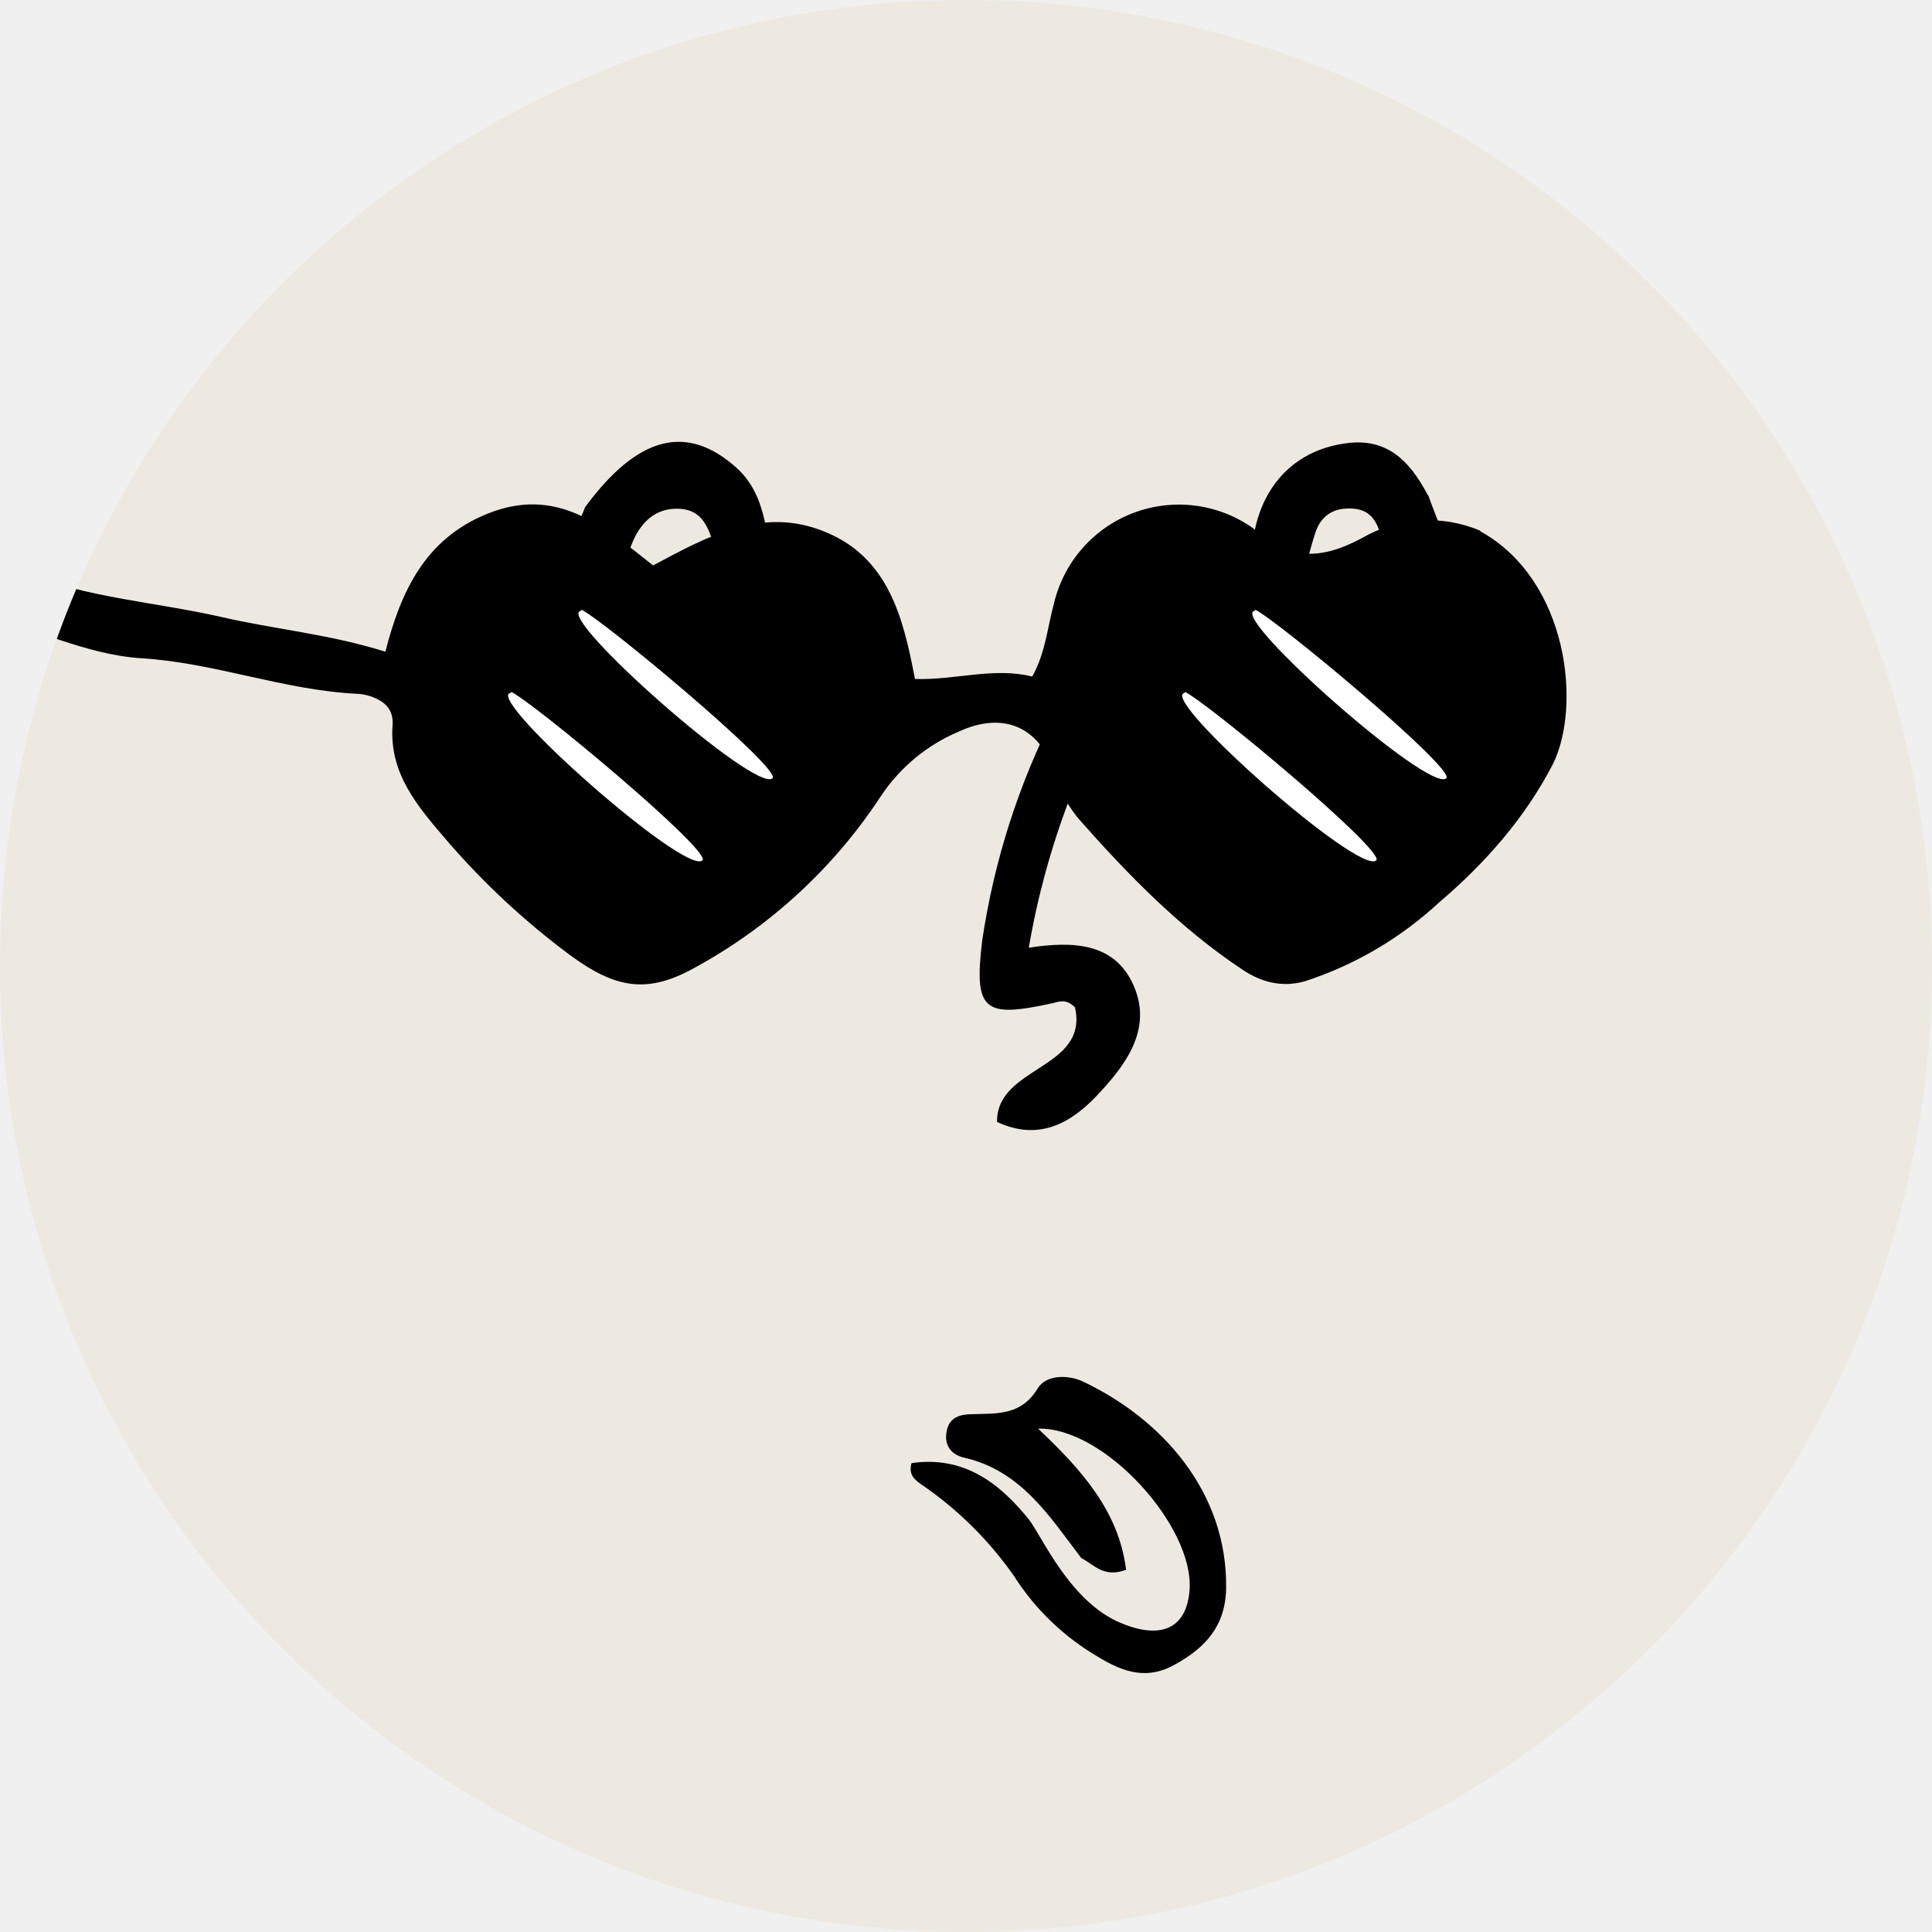
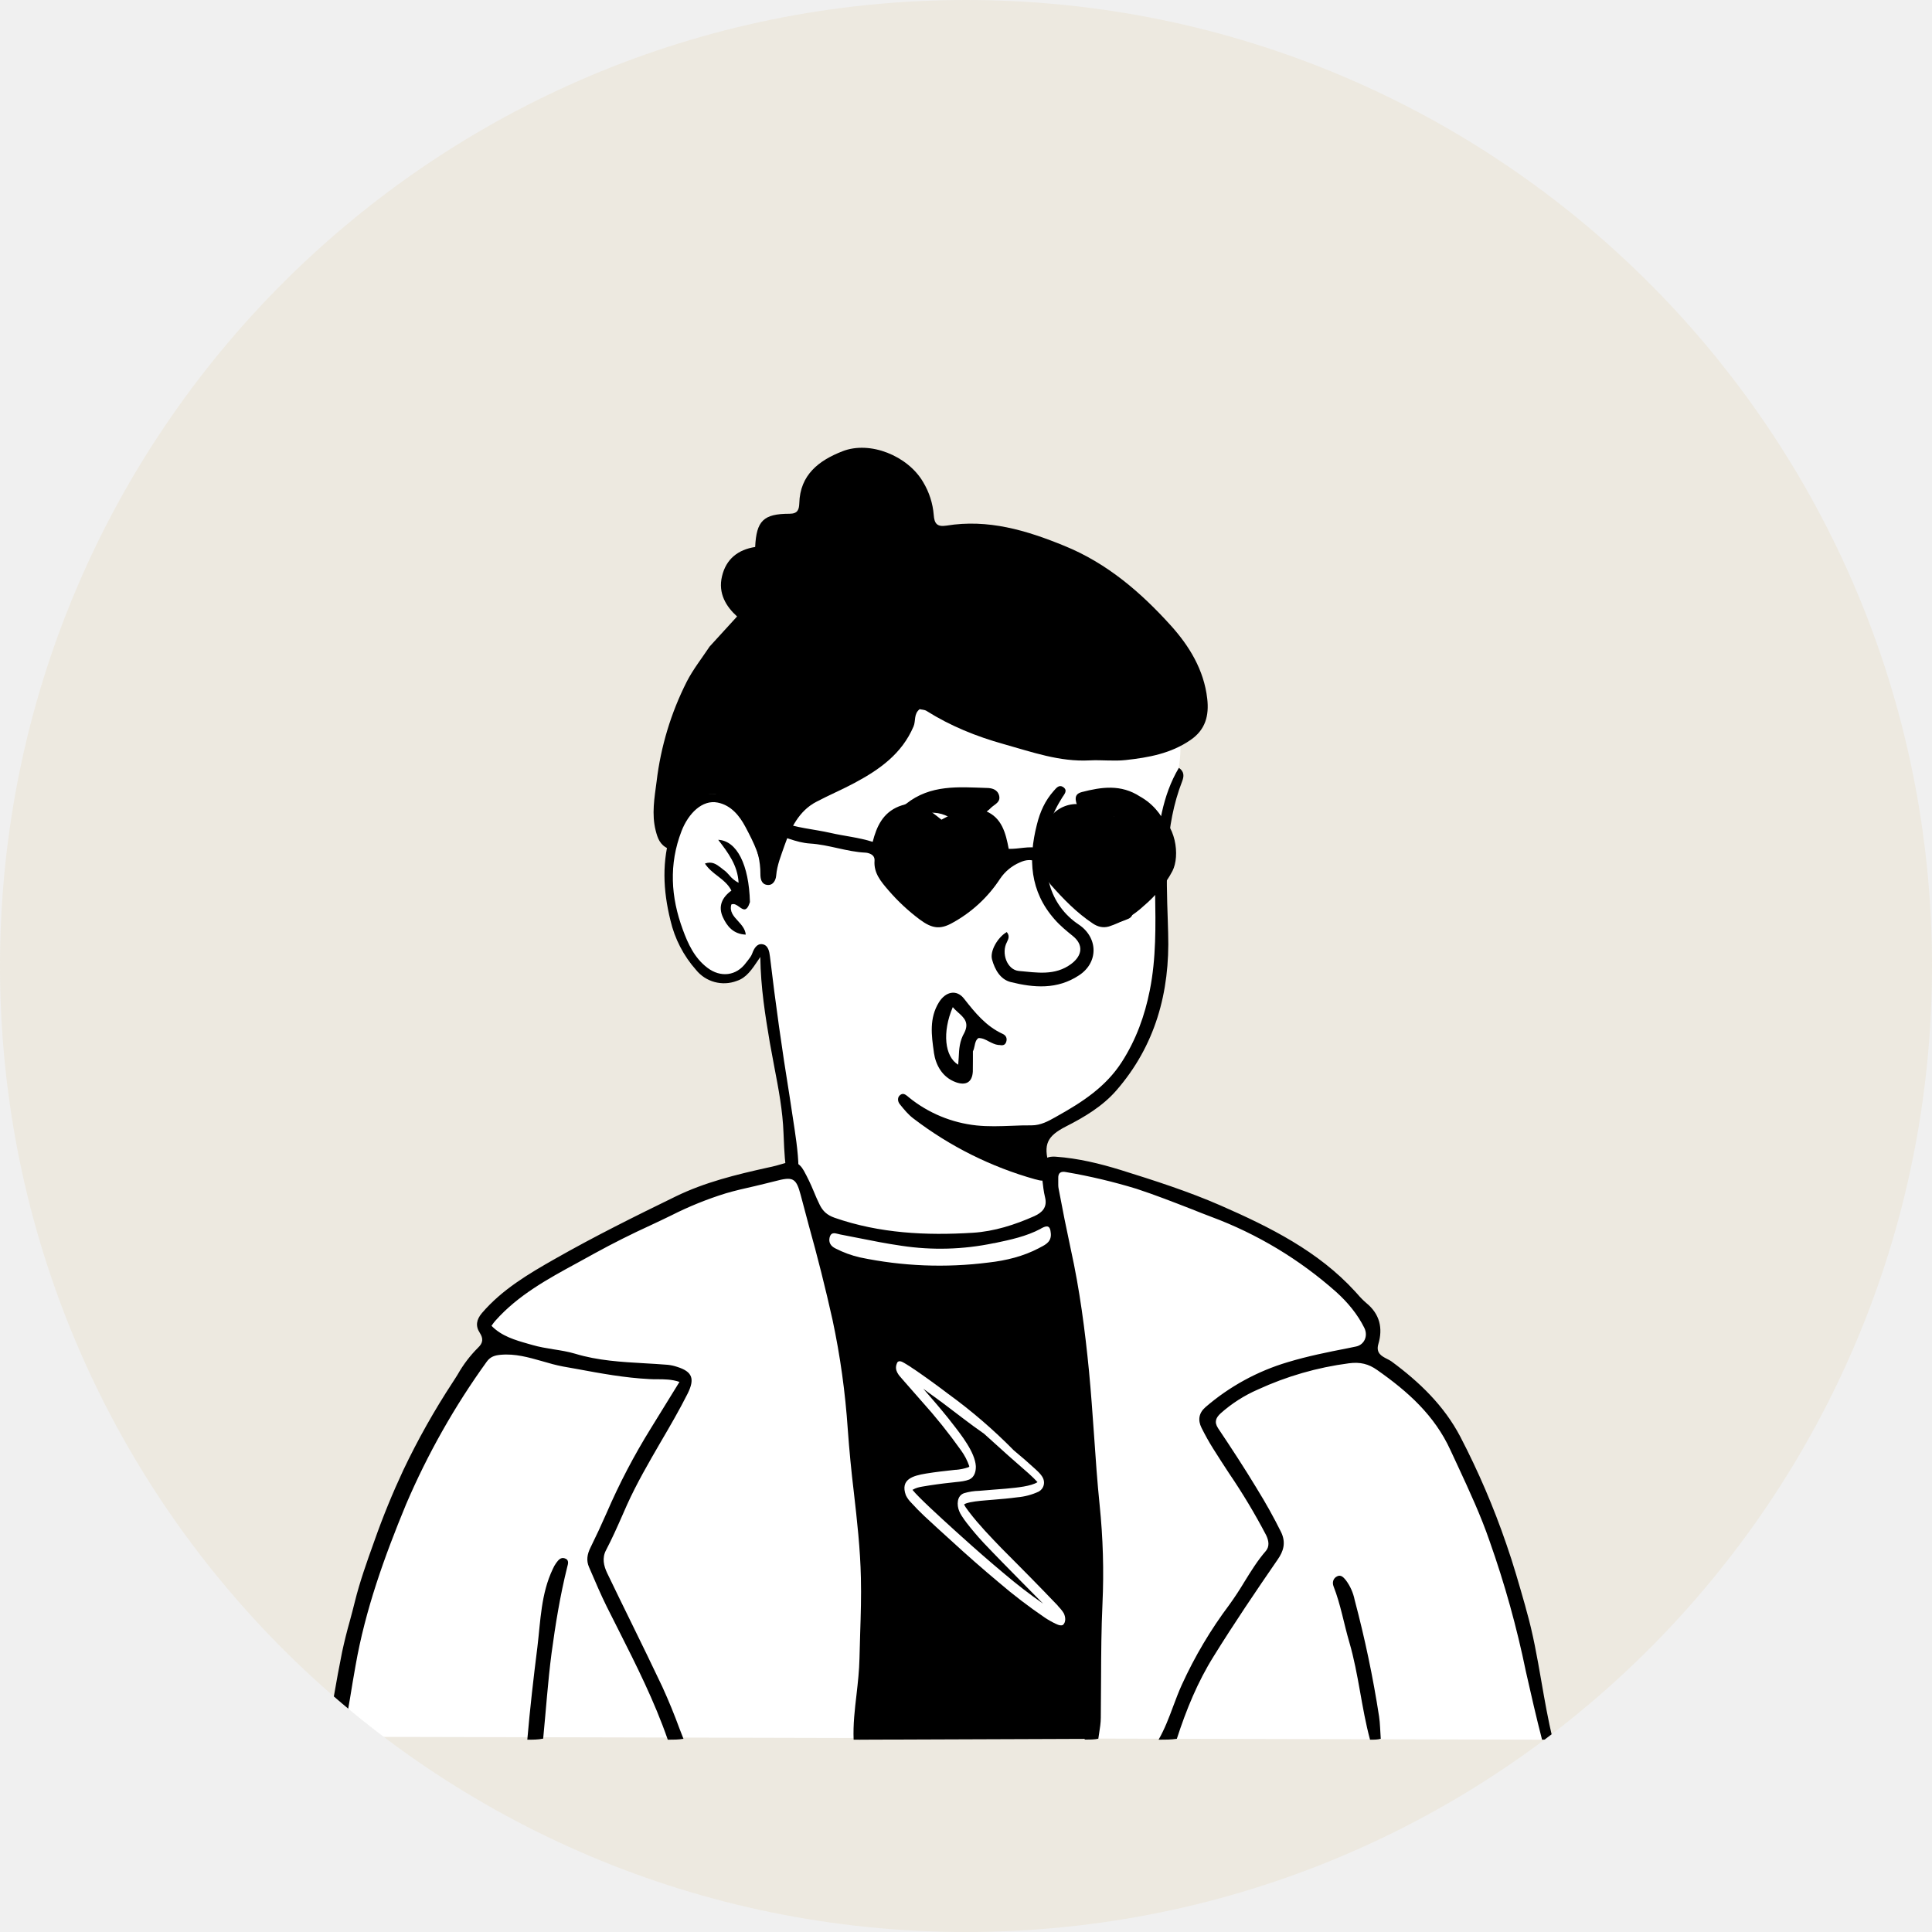
- <svg xmlns="http://www.w3.org/2000/svg" viewBox="0 0 560 560" fill="none" shape-rendering="auto" width="128" height="128">
+ <svg xmlns="http://www.w3.org/2000/svg" viewBox="0 0 1744 1744" fill="none" shape-rendering="auto" width="160" height="160">
  <mask id="viewboxMask">
-     <rect width="560" height="560" rx="280" ry="280" x="0" y="0" fill="#fff" />
+     <rect width="1744" height="1744" rx="872" ry="872" x="0" y="0" fill="#fff" />
  </mask>
  <g mask="url(#viewboxMask)">
-     <rect fill="#EDE9E0" width="560" height="560" x="0" y="0" />
-     <g transform="translate(136 328)">
-       <path d="M177.4 123.6c-9.2-12.1-17.5-25.4-34-29.1-3.8-.9-5.8-3.7-5-7.6.7-4.3 4.2-5 7.7-5 7.2-.2 14 .3 18.7-7.5 2.4-3.9 8.7-4 13-2 22.9 10.8 42 32 41.6 60-.2 11-6.1 17.2-14.7 22-7.9 4.5-14.7 2.6-22.5-2.2a71.7 71.7 0 0 1-24.3-23.4 105 105 0 0 0-27.1-26.7c-1.7-1.3-3.5-2.6-2.6-6 15-2.2 25.4 5.6 34 16.3 3.8 4.8 11.8 23.8 26.6 30 11.1 4.7 19.1 2.2 20-9.5 1.4-18.4-24.7-47.3-43.9-46.8 12.7 12 23.4 24 25.5 40.9-6.5 2.5-9.4-1.6-13-3.4Z" fill="#000" />
-     </g>
-     <g transform="translate(246 125)">
-       <path d="M59.8 81.5c4.5-7.8 8-15.1 12.7-21.7 3-4.2 8-7.4 13-3.1 4.9 4 0 7.2-2 10.7a227.9 227.9 0 0 0-31.3 82.3c13-2 25-1.4 30.4 11 5.6 12.7-2.5 23.2-10.6 31.8-7.3 7.7-16.6 13.5-29 7.7C42.8 184 69.6 185 65.6 167c-2.6-2.6-4.5-1.7-6.6-1.2-19.7 4.3-22.8 2.4-20.3-18.2a214.6 214.6 0 0 1 21.1-66Z" fill="#000" />
-     </g>
-     <g transform="translate(-45 137)">
-       <path d="M409.2 75.7c13.1.3 25.4 1 37.7 2.5 3 .3 4.9 3.3 5 6.6 0 3.4-1.8 5.7-4.8 7-11.1 4.9-22 8.3-33.7.2-6.5-4.4-8.9-8.6-4.2-16.3ZM254.7 78.4c6.2 3.3 5.2 7 2.1 10.8-6.5 8-28.2 10-36.4 3.5-4.7-3.8-7.3-8.6-4.4-14.4 3-6 8.2-5 13-2.5 8 4 16.4 3 25.7 2.6Z" fill="#000" />
-     </g>
-     <g transform="translate(-45 137)">
-       <path d="M474.1 17C499.7 31.2 503.5 68 495 84.7c-8 15.4-19.5 28.5-32.9 39.9a104.9 104.9 0 0 1-38.8 22.8c-7 2-13 .1-18.1-3.3-18.1-12-33.2-27.5-47.5-43.7-3-3.6-5.3-7.7-6.6-12.3-4.3-14.2-14.9-19.2-28.3-13a50.9 50.9 0 0 0-22.3 18.4 150.8 150.8 0 0 1-53.6 49.7c-14.2 8.1-23.5 6.4-37-3.6-13-9.7-24.9-20.8-35.4-33-8.4-9.8-16.8-19.4-15.7-33.5.3-4.6-2.5-7-6.5-8.3a14 14 0 0 0-3.7-.7c-21.3-1-41.3-9-62.6-10.3-16-1-30.9-8.7-46.5-12.6-4.5-1.2-8.7-3.8-13.2-4.6-6.5-1.2-7.8-5.5-9-11.6A65.5 65.5 0 0 1 52 29c18.3 7.3 38 8.5 57 12.8 15.5 3.6 31.5 5 47.7 10.1 4.5-17.5 11.5-32.7 29.6-40 19.9-8 33.2 3.2 48 15 15.2-8.1 31.4-17.3 49.7-9.8 18.4 7.4 22.8 24.7 26.2 42.7 11.6.4 22.8-3.5 34-.7 3.9-7 4.4-14.3 6.3-21.2a37.2 37.2 0 0 1 57.7-21.8c9.8 9 19 9.6 31.5 2.9a38.5 38.5 0 0 1 34.3-2.2Z" fill="#000" />
-       <path d="M193 63.5c-1-.3 1 0-.2.4-6.6 2 50.7 52.8 55.8 48.5 3-2.5-49.5-46.3-55.7-49ZM213.3 39.7c-.9-.3 1 0-.1.4-6.7 2 50.7 52.8 55.7 48.5 3-2.5-49.5-46.3-55.6-49ZM388.2 63.5c-.8-.3 1 0 0 .4-6.7 2 50.6 52.8 55.7 48.5 3-2.5-49.5-46.3-55.7-49ZM408.6 39.7c-.9-.3 1 0-.1.4-6.6 2 50.7 52.8 55.7 48.5 3-2.5-49.5-46.3-55.6-49Z" fill="#fff" />
-     </g>
-     <g transform="translate(119 114)">
-       <path d="M295 29.6c2.6 7.3 5.5 13.5 7 20 1.2 4.9 1.7 10.4-5 12.6-7.6 2.6-8.6-3.4-10.6-7.8a120 120 0 0 1-5.5-14.2c-1.5-4.9-4.3-7-9.4-6.8-5 .1-8 3-9.3 7.2-1.7 5.3-3 10.7-4 16.1-1 4.5-4.2 4.8-7.8 4.6-3.6-.1-5.3-2-5.9-5.5-3.2-20.1 6.1-38.2 25.9-41.2 12.2-2 19 4.5 24.5 15ZM50.6 33C65.7 12.5 80 8.5 94.6 21.7c9.1 8.3 8.7 21.2 10.7 32.6.5 3-2 5.7-5.3 6.3-3.5.7-7-1.2-8.4-4.4-1.7-4-2.2-8.3-3.6-12.2-1.7-4.8-3.2-10-9.7-10.5-6.4-.5-10.6 3-13.2 8-3.6 7.2-4.8 20-15.7 14.7-10.4-5-1.9-14.7 1.2-23.2Z" fill="#000" />
+     <rect fill="#EDE9E0" width="1744" height="1744" x="0" y="0" />
+     <g transform="translate(174.4 174.4) scale(0.8)">
+       <g transform="translate(531 487)">
+         <path d="M554 727.7c-99.2 297-363.8 388.6-503.7 19.8-19.3-50.7 31-69.5 66.2-91.9 24.1-15.3 36.8-28.5 35.3-42.2-7-64.4-36.9-243.8-36.9-243.8l-3-5.8s.7-1.6-2.2 1.2c-3 3-9.9 34.2-37 34.2-24.5 0-49.2-10.9-61-86.3C7.2 285.6 9.6 214 40 201c12.5-5.3 24-7.2 35.2-.8 11.3 6.4-13-22 112-126C268.4 6.4 396.7-3.5 448.5 8 500.3 19.5 552 44.8 574.9 98.5c27.8 65-25.9 114.3-14 262.5-2.2 53.6.8 171.2-146.6 210.6-28 7.5-19.3 48.4 22.7 58.4 67 21 117 72.3 117 97.9" fill="#fff" />
+         <path fill-rule="evenodd" clip-rule="evenodd" d="m554 266.2.1-1.4c4.1-36.4 8.2-71.7 27.1-103.4 6.5 4.4 5.7 10 3.7 15.2-19.9 51.2-18 104.4-16.2 157.6l.4 14c2.1 66.4-14.5 126.8-58.7 177.5-15.4 17.6-35.8 29.8-56.5 40.3-21.4 11-25.9 20.1-19.2 43.6l.8 2.6c1.4 3.9 2.8 7.9-1 11.8-4.5 4.6-9.5 3.3-14.8 1.8l-.6-.1a406.4 406.4 0 0 1-137-68.3c-6-4.4-10.8-10.3-15.5-16.1l-.3-.4c-2.5-3-3-7.8.5-10.4 3.3-2.5 5.8-.5 8.7 1.8l1 .9a145.5 145.5 0 0 0 76.3 31.7c13.4 1.4 26.6.9 40 .4 7.4-.3 14.8-.6 22.3-.5 10.2 0 18.7-4.7 26.7-9.2l2.8-1.6c27.8-15.5 54.3-32.8 72.2-60.7 16.1-25 25.9-52.2 31.6-80.9 7.2-36.1 6.6-72.7 6-109.8-.3-12-.5-24.2-.5-36.4ZM50.6 190.8c21.9-1.7 34 11.2 44.3 26.3a140.4 140.4 0 0 1 22.4 61.5c.5 3.7 1 7.6-1.2 11.3-4.5.6-4.9-3-5-5.6-.5-20.7-9.7-38.7-18.9-56.1-6.6-12.5-16.2-24.6-31.4-27.6-17.2-3.5-33 12-40.8 32.2-14.5 37.6-12 74.6 1.4 111 5.8 15.9 13.1 32.1 27.8 43.2 14.8 11.3 32.7 9.3 43.6-5.7l2-2.5c2-2.6 4-5.1 5-8 2.1-5.8 5.4-11.2 11.3-10.4 6.8 1 8 8.3 8.7 14a3661 3661 0 0 0 22 156.7l5.9 38.8c2.6 17.1 5.6 41.7 3.6 52.1a28 28 0 0 0-.3 2.2c-.4 2.8-.6 5-4.2 5.5-4.9.8-7-2-7.7-6.4-2.3-17-3-23.6-4-49.6-.9-25.2-5.6-50-10.4-74.9l-5-27c-5.2-30.8-10.3-62-10.8-97l-2 3c-7.6 11.3-13.7 20.5-24.5 24a40.5 40.5 0 0 1-46.1-12.5 127.8 127.8 0 0 1-28.8-55.8c-8.4-34-9.9-67.1.9-100.6 5.2-16.1 23.7-44.7 42.2-42Zm34.6 127.5c4.4 3.2 8.4 6 12-5.4-1.1-42.2-14.7-69.2-35.8-70.3 11.2 14.6 22 28.8 23 48.5a32.3 32.3 0 0 1-10.7-8.8c-2-2.2-4-4.4-6.5-6l-3-2.4c-4.8-3.6-9.7-7.4-17.8-4.5 3.8 5.8 9 10 14.3 14 6 4.7 12 9.3 15.6 16.5-10.6 7.7-15.2 17.7-9.7 29.9 4.8 10.5 11.9 19.2 25.9 19.8-.6-6.3-4.7-10.9-8.8-15.4-5-5.4-9.7-10.6-7.5-18.6 3.2-1.5 6.2.7 9 2.7Z" fill="#000" />
+       </g>
+       <g transform="translate(178 1057)">
+         <path d="m1351 688-1370-3.3s11.4-97 44.4-189.1c41.2-115.2 107.2-232 125-246.1 20.9-16.8-11.6-18.2 3.5-41.2 33.5-51.1 147-97.5 179.9-114.1 58.7-29.8 164.9-47.8 164.9-47.8l27.2 53.5s63.6 21.9 138.7 24.4C705 125.6 799 94.8 799 94.8L787.9 37s169.6 34.8 253.5 85.6c48.3 29.3 108.6 75 110 101.2 2.2 39.8 1.8 36.7 24.1 51.9 53.5 36.2 98.8 122 121.3 191.2C1314.4 521.1 1351 688 1351 688Z" fill="#fff" />
+         <path d="m842 687-269 1s19-182.5-1.4-325c-6.2-44.2-32.6-224.4-32.6-224.4s73.7 24.7 131.4 24.7C733 163.3 798 131 798 131s24.3 69 29 182.4l15 373.6Z" fill="#000" />
+         <path fill-rule="evenodd" clip-rule="evenodd" d="M301.5 563.4c20.5 40.6 41 81.3 56 124.6 6.6 0 12 0 17.7-1l-4.3-11a672.5 672.5 0 0 0-19.6-47.8 5876 5876 0 0 0-34.2-70.7c-9.4-19.2-18.8-38.3-28-57.5-3.8-8-6-16.9-1.3-25.8 6.7-12.8 12.6-26 18.4-39.2l5.2-11.8c11-24.4 24.5-47.6 38-70.9 10.6-18.1 21.2-36.3 30.6-55 8-16.3 5.6-24.5-12-30a48.4 48.4 0 0 0-10.5-2.3c-8.6-.7-17.2-1.2-25.9-1.7-26.4-1.5-52.9-3-78.6-10.8-8-2.4-16.3-3.7-24.6-5-8-1.3-16-2.6-23.8-4.9l-4.6-1.3c-14.8-4.2-30-8.6-41.4-20.3l1.7-2.4c1-1.3 1.8-2.5 2.8-3.5 25.5-28.7 59-47 92.3-65.1l20-11a963.1 963.1 0 0 1 62.6-31.4c7.9-3.7 15.8-7.4 23.7-11.3A394 394 0 0 1 423 71.5c10.6-3.1 21.4-5.6 32.2-8 7.8-1.9 15.6-3.7 23.3-5.7 20.1-5.3 23.8-4 29 15.7l9.1 34.2a2051 2051 0 0 1 26.8 106.6c8.7 40.7 14.4 82 17.2 123.5a1480 1480 0 0 0 6.8 70.7c3.7 32.2 7.3 64.3 8 96.7.5 20.8-.1 41.6-.8 62.4l-.8 29c-.3 13.5-1.8 26.9-3.3 40.2-2 17-4 34-3.3 51.2 6.7 0 12.2 0 17.8-1.2l.6-16.2c.2-10.2.5-20 1.6-29.6 5.7-51 4.8-102 3.7-153-.7-33.6-3.6-67-8.4-100.2a605.8 605.8 0 0 1-4.6-52.8c-1.3-23-2.6-46.1-7.3-69a1627 1627 0 0 1-6.7-34.2 906 906 0 0 0-13-61.8c-.2-1-.6-2-1-3-1.2-3-2.5-6 .6-8.9 4-3.8 9.1-2.7 14-1.4A373 373 0 0 0 690 167.3c31.6-2.4 62.8-5.8 91.8-19.5 8.7-4 15.5-1.5 17.4 9 1 5.6 1.7 11.2 2.4 16.9 1 7.9 2.1 15.8 3.8 23.4 7.8 34.8 10 70 12 105.2 1 16.1 2 32.2 3.5 48.3 1.1 12 2 24.2 2.8 36.3 1 14.6 2 29.1 3.6 43.7 6.3 60.7 4.7 121.5 2.7 182.3l-.7 20c-.7 18.4-1.4 36.7-1.4 55 5.8 0 10.4 0 15.4-1l.8-5.3c1-6.5 2-12.5 2-18.4l.3-44.7c.1-28 .3-56.2 1.6-84.2 1.7-37 .6-74-3.2-111-2.7-26.2-4.5-52.4-6.3-78.7-1.7-24.1-3.4-48.3-5.7-72.4-4.5-46-10.5-92-20.5-137.3a2499.2 2499.2 0 0 1-13.8-68.7c-.5-2.4-.4-5-.4-7.4v-4c-.3-6.4 2.7-8.5 9.1-7.2a642.2 642.2 0 0 1 79.2 18.8c21 6.9 41.7 15 62.3 23 7.3 3 14.7 5.8 22 8.6a446.7 446.7 0 0 1 141 84.8c13 11.7 24.1 25.1 31.8 40.6 4.5 9.3-.3 19.2-9.6 21l-9.2 1.9c-22.7 4.4-45.4 9-67.6 15.7a251.6 251.6 0 0 0-92.9 50.8c-7.6 6.6-8.7 14.7-4.5 23.2 4 8 8.4 16 13.2 23.6 5.8 9.2 11.7 18.4 17.7 27.5a705.7 705.7 0 0 1 42 70c3.2 6.5 4 13-.3 18-9.4 10.8-16.8 22.9-24.3 35a360.3 360.3 0 0 1-16.9 25.7 486 486 0 0 0-53.6 90.3c-3.6 7.9-6.6 16-9.7 24.2-4.8 13-9.7 25.8-16.5 37.7 7.5 0 14 0 20.6-1 10.7-33 23.5-64.2 41.5-93 23-37.1 47.5-73.3 72.3-109.3 6.3-9 9.7-18.8 3.8-31a589 589 0 0 0-27-48.5l-.4-.7c-13.9-23-28.7-45.6-43.7-68-4.7-7.2-2.2-12 3-16.8a158.1 158.1 0 0 1 41.7-26.7 355.4 355.4 0 0 1 102.9-29.7c12.8-1.7 22.3.7 32 7.6 34.6 24.3 64.6 51 82.6 90.3l8.7 18.7c12.8 27.6 25.6 55.2 35.5 84a1107 1107 0 0 1 41 147.4c5.8 25.6 11.6 51.2 18.2 76.7 4.9 0 8.6 0 12-1-5.3-21.6-9-43.3-12.8-65-4.7-27-9.4-54-17-80.4l-1.4-5.3c-6.6-23.2-13.2-46.4-21.1-69a882 882 0 0 0-52-121.3c-18.2-34.7-45.8-61.4-77.7-84.9-1.4-1-3.2-1.9-5-2.8-6-3.1-12.7-6.5-9.7-16.8 5.2-17.6 1.8-33.7-13.7-46.3a86.8 86.8 0 0 1-9.6-9.7l-3-3.3c-41.4-45.3-95.8-72.5-151.8-97-36.4-15.9-74.5-28.1-112.6-40-23.7-7.3-48-13.2-73-15-12.7-1-18 4.8-16.5 16.8.4 3 .8 6 1 9 .8 6.7 1.5 13.5 3.1 20 2.8 11.2-3.2 17.2-12 21.2-22 9.8-45.4 17.3-69.4 18.8-52.8 3.3-105.4.7-156-16.9-8.5-3-13.3-7.4-16.9-14.7-2.5-5-4.7-10.2-6.8-15.3a224 224 0 0 0-11-23c-5.4-9.6-11.8-11.8-21.6-8.6-6.4 2-12.8 3.7-19.3 5C434.6 50.4 399.3 59 366.5 75c-46 22.4-91.7 45.1-136 70.3-30.3 17.2-60 34.8-82.7 61.3-6.2 7.3-7.5 14.5-2.5 22.2 4.2 6.5 3.9 11.5-2 17a139.2 139.2 0 0 0-22.8 30c-1.8 2.8-3.5 5.7-5.4 8.5-21 32-39.7 65.2-56 99.5A873.4 873.4 0 0 0 26.7 463l-1 2.8c-7.9 22-15.7 43.9-21.3 66.5a925 925 0 0 1-5.6 21.5 563.4 563.4 0 0 0-8.8 35.3c-6.6 32.9-12.2 66-17 98.9 6.7 0 12.1 0 18-1l8-46c2-12.3 4-24.5 6.2-36.6 11-63 32.6-123 57-182a838.3 838.3 0 0 1 91-160.9c4-5.6 9-7.2 15.7-7.8 16.4-1.5 31.6 2.9 46.8 7.2 7.8 2.3 15.6 4.5 23.5 6l15.7 2.8c27 5 54 10 81.8 11.4 2.9.2 5.8.2 8.7.2 8.1 0 16.5 0 25.3 3l-8.4 13.6-23.8 38.6a729.7 729.7 0 0 0-50 95.6 948.5 948.5 0 0 1-18.2 39.1c-3.8 7.6-4.9 14.6-1.7 22l1.3 3c6 14 11.9 27.8 18.6 41.4l13 25.8Zm476.8-452c4.8-2.6 10.3-5.4 11.2 3.7 1.8 10.6-5.4 14.2-11.5 17.3l-1.8 1c-17.5 9.2-37 14-56.8 16.2a437 437 0 0 1-145.1-5.8c-9.6-2.2-18.8-5.6-27.4-10-5.6-2.7-8.1-6.8-6.8-12.5 1.5-6 5.5-5 9.5-4l2.4.6 19.4 3.8c16.5 3.3 33.1 6.6 49.9 9a293 293 0 0 0 103.8-2.9l1-.1c18-3.8 35.8-7.5 52.2-16.2Z" fill="#000" />
+         <path d="M199 688c3-35 7-69.8 11.4-104.7 3.6-29.7 4-60 17.4-88 1-2.4 2.3-4.6 3.8-6.7 2.3-3.1 5-6.8 9.7-5.2 5.3 1.7 3.6 6.4 2.7 9.9-8 32.1-13.3 64.8-17.7 97.5-4.1 31.5-6.2 63.3-9.4 96-5.8 1.2-11.2 1.2-18 1.2ZM1149.9 688c-9.8-36.3-12.8-73.7-23.3-109.7-6.2-21-9.8-42.8-17.9-63.4-1.6-4.2-.5-9 4-11.2 4.4-2.3 7.4 1.3 9.9 4.3a55.4 55.4 0 0 1 9.9 22.1c11.5 43.4 20.8 87.4 27.6 131.7 1.2 8 1.2 16 1.9 25.2-3.5 1-7.3 1-12.1 1Z" fill="#000" />
+         <path fill-rule="evenodd" clip-rule="evenodd" d="M797.4 536.7c2.5 2.7 5 5.4 6.9 8.6 2 4 2.8 10-1 13.3-2.5 1-5 0-7.2-1l-.7-.3a96 96 0 0 1-12.4-7 586 586 0 0 1-52.4-40.1 1501.4 1501.4 0 0 1-53-46.5c-10.3-9.3-20.6-18.7-30.8-28.2a281.8 281.8 0 0 1-14.7-15 30.6 30.6 0 0 1-6-8.4c-6.4-17.8 7.6-21.9 22.8-24.4 10.9-1.8 22-3 33-4.2h.8a57.7 57.7 0 0 0 13.7-2.8c1-.4 1-.5 1.3-1v-.3a68.3 68.3 0 0 0-9.4-18 610 610 0 0 0-44.6-55.6 7452 7452 0 0 0-19.3-22l-2-2.3c-4.7-5.2-9.4-10.4-6.5-17.8 1.4-4.6 5.8-2.4 8.7-.6a163 163 0 0 1 11.2 7.2h.1a971.7 971.7 0 0 1 37.6 27.2 589.2 589.2 0 0 1 74.4 64 592.2 592.2 0 0 1 24.6 21.4c2.9 2.7 5.7 5.3 7.7 8.6 3.5 5.7 2 13-4 16.5a71.5 71.5 0 0 1-24.3 6.5c-8.8 1.2-17.8 2-26.7 2.7l-8.5.7c-8.3.7-16.9 1.5-22.6 3.5-.8.3-1.6.7-2.3 1.2 1.4 2.6 2.1 3.6 3.4 5.3l2.5 3.4c11 14.4 23.7 27.5 36.3 40.6A7081.6 7081.6 0 0 1 751 489c10.9 11 21.8 22 32.6 33.2l1.5 1.6 11 11.4 1.4 1.4Zm-116.6-85.3 8 7.2c15.7 14.2 31.7 28.2 48 41.8a575.5 575.5 0 0 0 44.2 34.1l-24-24.3c-14.5-14.7-29-29.4-43.3-44.5-6.8-7.3-13.3-15-19.4-22.9-.6-1-1.3-1.8-2-2.7-2.2-3.2-4.6-6.5-6-10.1-2.8-6.7-2.8-17.4 5.7-20.2a64.4 64.4 0 0 1 16.8-2.6l15.8-1.3 14-1.1 2-.2c11-1 27-2.6 34.1-7.2-5-5.7-14-13.4-22.3-20.6l-10.6-9.3a3562 3562 0 0 1-27.4-24.7c-8.3-5.8-16.5-11.8-24.6-18a1554.7 1554.7 0 0 0-44-32.8c9.5 10.9 19 21.9 28.1 33.2l3.9 5c11 14 26.3 33.5 27.3 49.1.2 5.8-1.4 12.3-7.3 15.1-4.8 1.9-10 2.4-15 2.9l-5.3.6a488 488 0 0 0-32.7 4.5c-4 .7-7.2 1.4-11.2 3.7 7 8.7 30.7 30.3 47.2 45.3Z" fill="#fff" />
+       </g>
+       <g transform="translate(266 207)">
+         <path d="m316.3 305 31.4-34.4c-12.2-11-21.7-26-17-45.4 4.6-19.4 18-30 37.4-33 1.4-29.5 9.3-37.5 38.8-37.5 9.3 0 10.7-4.8 11-11.8.8-32.3 22.3-48.4 48.7-58.7 31.1-12.2 73.7 5.1 91 34.7a85 85 0 0 1 12 37.2c.7 9.3 3.4 13.7 14.3 12 47-7.7 90.4 5.3 133.3 22.9 47.9 19.5 86 52.3 119.8 89.7 20.8 23 37.5 50.1 41.2 82.7 2.2 19-2 35.1-18.9 46.6-22 15.2-47.3 19.8-73 22.6-13.4 1.5-27.2-.3-40.8.4-34 1.8-65.1-9.5-97-18.4-30.8-8.6-60-20.4-87-37.4-2.3-1.5-5.6-1.4-7.8-2-6.9 5.5-4.2 13.3-6.9 19.5-13.2 31-38.5 48.7-66.5 63.7-14.2 7.6-29.1 13.9-43.3 21.4-19.2 10-28.8 29.4-35.7 49-3.8 11.1-8.5 22.2-9.5 34.3-.4 4.9-3.5 11.7-10.8 10.3-6-1.1-7-7-7-12.2.2-29.1-14.2-53-29.1-76-12.2-18.7-37.8-19.9-53 2.4-4.8 7.1-7 15.6-11 22.9-3.8 7-7.3 14-11 22-9.4-4.2-11.9-12-14-20.1-4.8-18.7-1.4-37.3 1-55.7A337.7 337.7 0 0 1 291 344c7-13.6 16.4-25.5 25.4-39Z" fill="#000" />
+       </g>
+       <g transform="translate(791 871)">
+         <path d="M79.1 76.2c7.7-15.2-6-20-13-28.8-12 28.2-9.2 55.9 6.1 65 1.2-11.6-.3-23.8 7-36.2Z" fill="#fff" />
+         <path fill-rule="evenodd" clip-rule="evenodd" d="M88.8 107v-9.7c1-2 1.5-4.2 1.9-6.2.7-3.4 1.3-6.5 4.3-8.8 4.5-.1 8.3 1.9 12.1 4 3.3 1.6 6.6 3.4 10.3 3.8h1c3 .5 6.3.9 7.8-3 1.6-4.1.2-7.7-3.8-9.5C103.6 69 91.2 53.7 78.9 38c-8.4-10.9-20.8-8.3-28.4 3.9-11.2 18-8.4 37.6-5.8 56l.1 1c2 13.6 9.3 27.7 24.9 33.3 11.4 4 18.4-.2 19-12.2l.1-13ZM72.2 53.5c6.5 5.8 12.6 11.3 7 22.7-5.5 9.4-6 18.7-6.4 27.7a152 152 0 0 1-.6 8.5c-15.3-9.1-18.2-36.8-6.1-65 1.8 2.2 4 4.2 6.1 6.1Z" fill="#000" />
+       </g>
+       <g transform="translate(653 805)" />
+       <g transform="translate(901 668)">
+         <path d="M65.7 43.5c-4.3 23.6-7.3 45.8-.3 68.8A79.4 79.4 0 0 0 98 157.1c22.3 14.8 22.7 43 .4 57.5-24.6 16.2-50.8 14-77 7.5-11.8-3-17.9-14.2-21-25.4-2.7-9.6 6.5-25.2 16.6-31 3.1 3.8 2.4 7 .2 11.3-6.7 12.3 0 31.4 13.5 32.6 19.8 1.7 40.7 5.8 59.1-8 12.5-9.4 14-21.5 1.8-31.4-7.3-5.9-14.4-11.7-20.6-18.8-28-31.7-29.9-68.2-20-107 3.5-14.3 9.2-27 19-38C73 3 76-.9 80.5 2c5.9 3.9 1.2 8.4-1 12-5.6 9-10.6 18.3-13.8 29.5Z" fill="#000" />
+       </g>
+       <g transform="translate(610 680)">
+         <path d="M407.4 122.5c13 .3 25.4 1.1 37.6 2.5 3 .4 5 3.3 5 6.7 0 3.3-1.7 5.6-4.7 7-11.2 4.8-22 8.2-33.7.2-6.5-4.5-9-8.7-4.2-16.4ZM251.2 124c6.4 2.8 5.6 6.6 3 10.6-5.9 8.6-27.3 12.5-36 6.6-5-3.4-8-8-5.6-14 2.5-6.2 7.7-5.6 12.8-3.6 8.3 3.3 16.5 1.7 25.8.4ZM419.6 111c-4.2-9.5-9.9-15.2-19.8-15.7-6-.3-7-5.1-8.9-9.8 2-1.5 3.5-3.7 5.3-3.8 21.1-1.7 42.4-1.8 63.5-.1 6 .4 9.3 8 3.2 10.4-10 4-12.5 13.2-18.5 19.8-8.2 9-15.2 9.1-24.8-.8ZM229.6 81.1c12.2.7 23.1 1 34 2 3.6.3 8 1.8 8 6.7 0 5.6-4.6 5.2-8.3 5.1-6.3 0-9.7 2.7-12.5 8.6-3.4 7.4-6.9 15.3-18 14.8-10.5-.6-15.1-7.2-18.2-15.2-2-5.7-4.9-8.4-10.9-8.2-3.4.1-7.1-.2-7.5-4.9-.4-5 3-6 7-7.2a67.7 67.7 0 0 1 26.4-1.7Z" fill="#000" />
+       </g>
+       <g transform="translate(610 680)">
+         <path d="M474.1 17C499.7 31.2 503.5 68 495 84.7c-8 15.4-19.5 28.5-32.9 39.9a104.9 104.9 0 0 1-38.8 22.8c-7 2-13 .1-18.1-3.3-18.1-12-33.2-27.5-47.5-43.7-3-3.6-5.3-7.7-6.6-12.3-4.3-14.2-14.9-19.2-28.3-13a50.9 50.9 0 0 0-22.3 18.4 150.8 150.8 0 0 1-53.6 49.7c-14.2 8.1-23.5 6.4-37-3.6-13-9.7-24.9-20.8-35.4-33-8.4-9.8-16.8-19.4-15.7-33.5.3-4.6-2.5-7-6.5-8.3a14 14 0 0 0-3.7-.7c-21.3-1-41.3-9-62.6-10.3-16-1-30.9-8.7-46.5-12.6-4.5-1.2-8.7-3.8-13.2-4.6-6.5-1.2-7.8-5.5-9-11.6A65.5 65.5 0 0 1 52 29c18.3 7.3 38 8.5 57 12.8 15.5 3.6 31.5 5 47.7 10.1 4.5-17.5 11.5-32.7 29.6-40 19.9-8 33.2 3.2 48 15 15.2-8.1 31.4-17.3 49.7-9.8 18.4 7.4 22.8 24.7 26.2 42.7 11.6.4 22.8-3.5 34-.7 3.9-7 4.4-14.3 6.3-21.2a37.2 37.2 0 0 1 57.7-21.8c9.8 9 19 9.6 31.5 2.9a38.5 38.5 0 0 1 34.3-2.2Z" fill="#000" />
+       </g>
+       <g transform="translate(774 657)">
+         <path d="M30.3 32.1C58 10 89.8 13.1 121 14.1c5.7 0 12.2 1.3 14.3 8.3 2.1 7.7-4.6 9.9-8.8 13.8a44.7 44.7 0 0 1-52.2 8.6 37.9 37.9 0 0 0-31.9 1.6c-2 1-3.8 1.9-5.8 2.6-6.3 2.5-14.3 6-18.6-.4-4.4-6.7 5.6-9 8.3-13.7.6-1 2-1.6 3.9-2.8ZM294.4 23.8c7.7 4.3 14.5 10 20 17 2.5 3 5 6.3 3 10.2-2.4 4.3-6.7 2.7-10.4 2.2-12.5-1.5-23.7-9.2-37-7.2-5 .8-9.9.7-15 2.5-13 4.7-31-6.4-33-19.8-1-5.4 1-8.5 6.8-10 22.2-5.7 44-9 65.6 5.1Z" fill="#000" />
+       </g>
+       <g transform="translate(0 559)" />
    </g>
  </g>
</svg>
